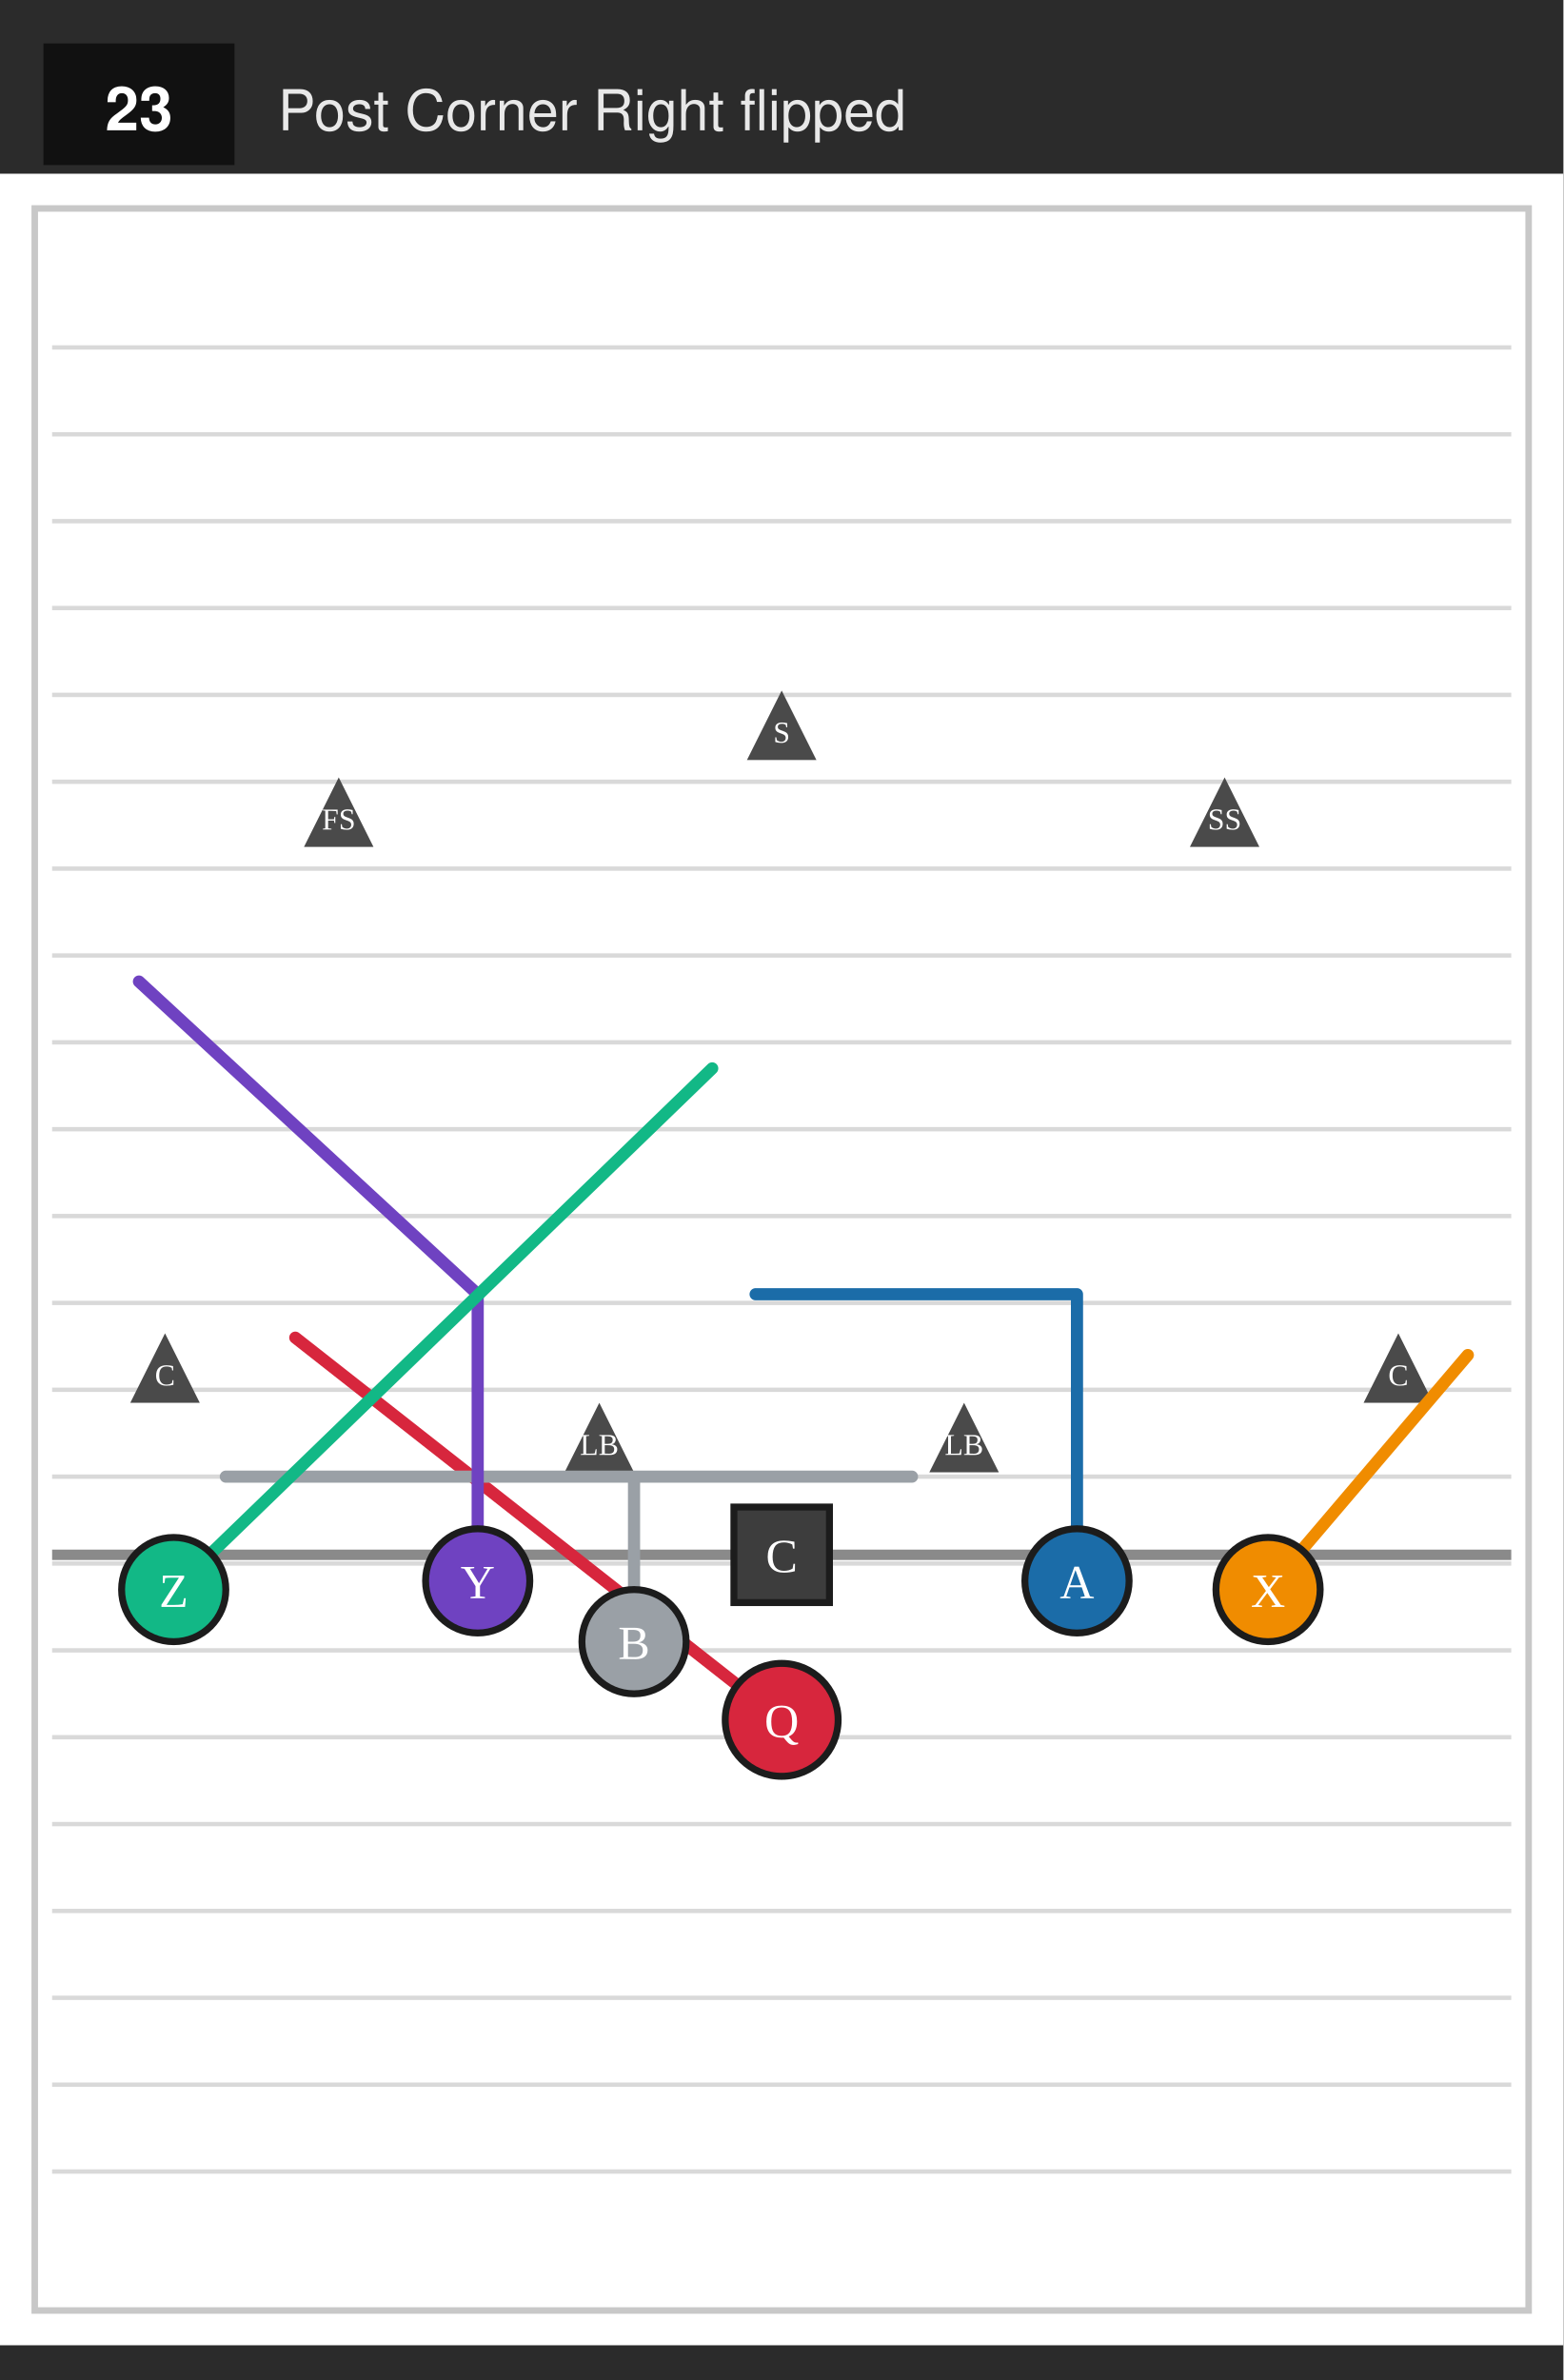
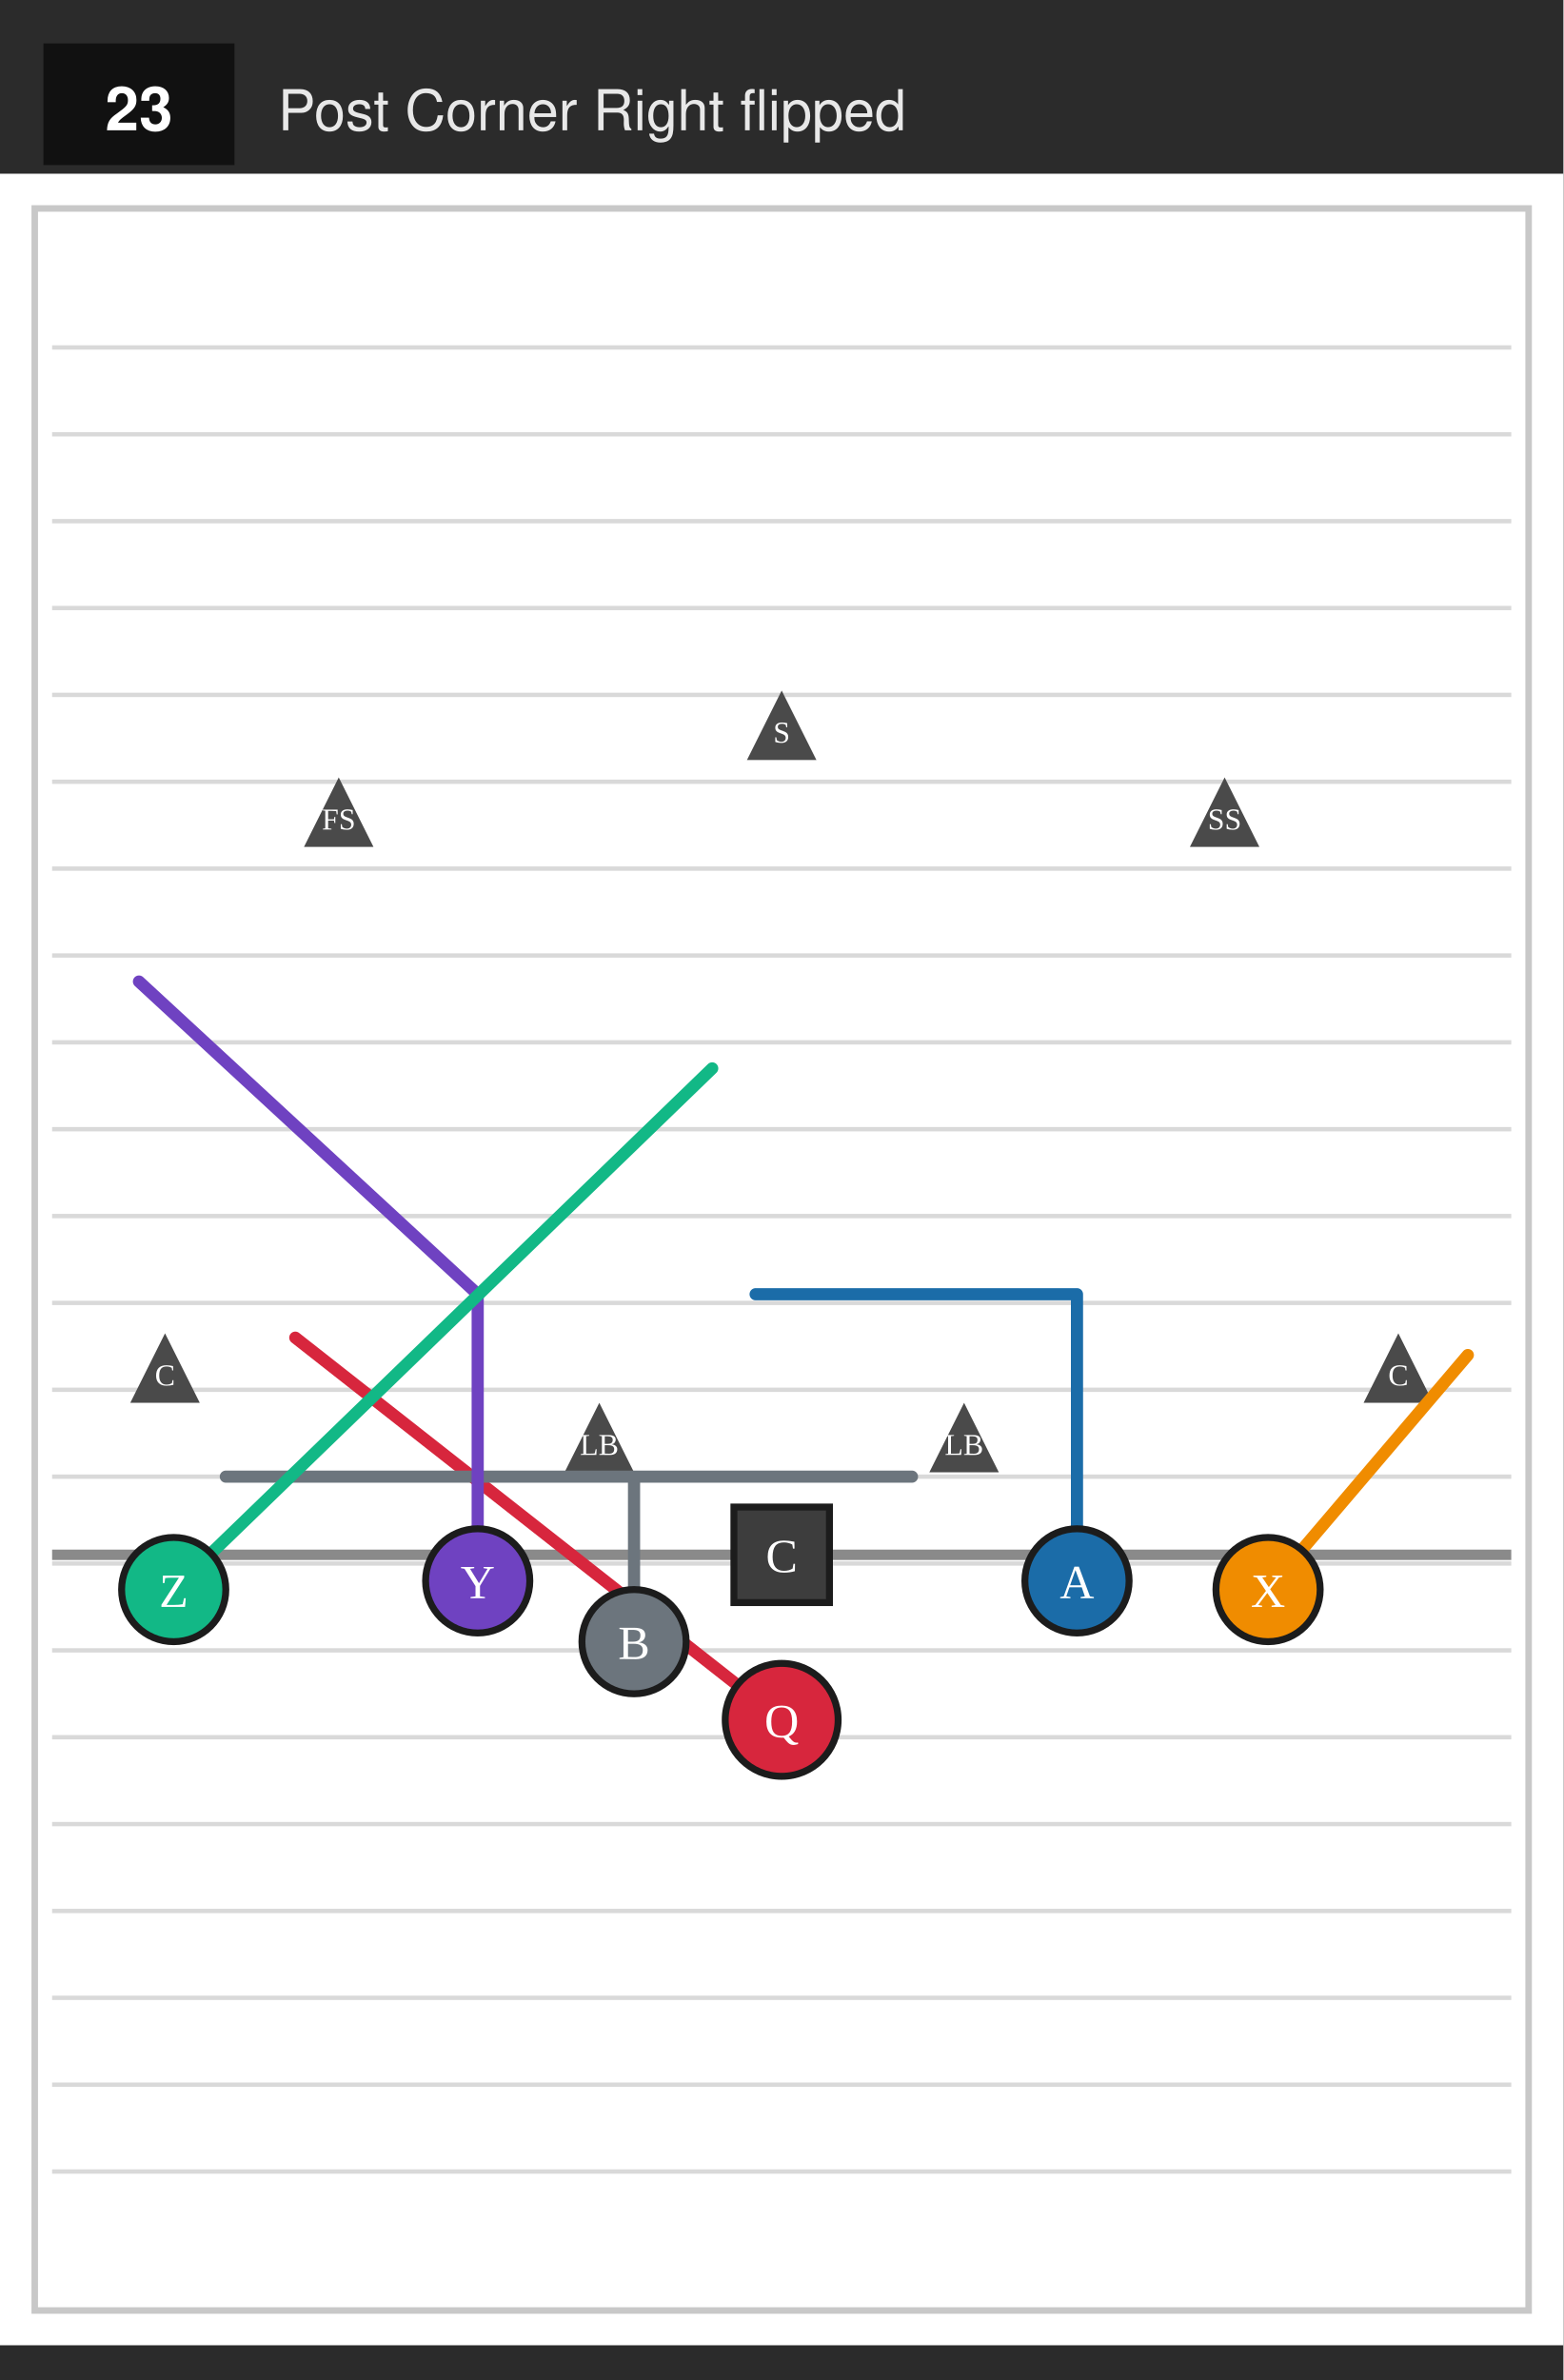
<svg xmlns="http://www.w3.org/2000/svg" viewBox="0 0 360 548" role="img" aria-label="23 Post Corner Right flipped">
  <rect width="360" height="548" fill="#2B2B2B" />
  <rect x="10" y="10" width="44" height="28" fill="#111" />
  <text x="32" y="30" fill="#fff" text-anchor="middle" font-size="14" font-family="Figtree,Helvetica,sans-serif" font-weight="700">23</text>
  <text x="64" y="30" fill="#E8E8E8" font-size="13" font-family="Figtree,Helvetica,sans-serif">Post Corner Right flipped</text>
  <g transform="translate(0,40)">
    <rect width="360" height="500" fill="#fff" />
    <rect x="8" y="8" width="344" height="484" fill="none" stroke="#C8C8C8" stroke-width="1.5" />
    <path d="M12 40H348M12 60H348M12 80H348M12 100H348M12 120H348M12 140H348M12 160H348M12 180H348M12 200H348M12 220H348M12 240H348M12 260H348M12 280H348M12 300H348M12 320H348M12 340H348M12 360H348M12 380H348M12 400H348M12 420H348M12 440H348M12 460H348" fill="none" stroke="#D9D9D9" stroke-width="1" />
    <path d="M12 318H348" fill="none" stroke="#8A8A8A" stroke-width="2.4" />
    <polygon points="322,267 330,283 314,283" fill="#4A4A4A" />
    <text x="322" y="279" fill="#fff" text-anchor="middle" font-size="7">C</text>
    <polygon points="38,267 46,283 30,283" fill="#4A4A4A" />
    <text x="38" y="279" fill="#fff" text-anchor="middle" font-size="7">C</text>
    <polygon points="222,283 230,299 214,299" fill="#4A4A4A" />
    <text x="222" y="295" fill="#fff" text-anchor="middle" font-size="7">LB</text>
    <polygon points="138,283 146,299 130,299" fill="#4A4A4A" />
    <text x="138" y="295" fill="#fff" text-anchor="middle" font-size="7">LB</text>
    <polygon points="282,139 290,155 274,155" fill="#4A4A4A" />
    <text x="282" y="151" fill="#fff" text-anchor="middle" font-size="7">SS</text>
    <polygon points="180,119 188,135 172,135" fill="#4A4A4A" />
    <text x="180" y="131" fill="#fff" text-anchor="middle" font-size="7">S</text>
    <polygon points="78,139 86,155 70,155" fill="#4A4A4A" />
    <text x="78" y="151" fill="#fff" text-anchor="middle" font-size="7">FS</text>
    <path d="M180 356 L68 268" fill="none" stroke="#D7263D" stroke-width="2.8" stroke-linecap="round" stroke-linejoin="round" />
    <path d="M292 326 L338 272" fill="none" stroke="#F08C00" stroke-width="2.8" stroke-linecap="round" stroke-linejoin="round" />
    <path d="M248 324 L248 258 L174 258" fill="none" stroke="#1B6CA8" stroke-width="2.8" stroke-linecap="round" stroke-linejoin="round" />
-     <path d="M146 338 L146 300 L210 300 L52 300" fill="none" stroke="#9AA0A6" stroke-width="2.8" stroke-linecap="round" stroke-linejoin="round" />
+     <path d="M146 338 L146 300 L210 300 L52 300" fill="none" stroke="#6C757D" stroke-width="2.8" stroke-linecap="round" stroke-linejoin="round" />
    <path d="M110 324 L110 258 L32 186" fill="none" stroke="#6F42C1" stroke-width="2.8" stroke-linecap="round" stroke-linejoin="round" />
    <path d="M40 326 L164 206" fill="none" stroke="#12B886" stroke-width="2.8" stroke-linecap="round" stroke-linejoin="round" />
    <circle cx="180" cy="356" r="13" fill="#D7263D" stroke="#1C1C1C" stroke-width="1.6" />
    <text x="180" y="360" fill="#fff" text-anchor="middle" font-size="11">Q</text>
    <rect x="169" y="307" width="22" height="22" fill="#3D3D3D" stroke="#1C1C1C" stroke-width="1.6" />
    <text x="180" y="322" fill="#fff" text-anchor="middle" font-size="11">C</text>
    <circle cx="292" cy="326" r="12" fill="#F08C00" stroke="#1C1C1C" stroke-width="1.6" />
    <text x="292" y="330" fill="#fff" text-anchor="middle" font-size="11">X</text>
    <circle cx="248" cy="324" r="12" fill="#1B6CA8" stroke="#1C1C1C" stroke-width="1.6" />
    <text x="248" y="328" fill="#fff" text-anchor="middle" font-size="11">A</text>
-     <circle cx="146" cy="338" r="12" fill="#9AA0A6" stroke="#1C1C1C" stroke-width="1.6" />
+     <circle cx="146" cy="338" r="12" fill="#6C757D" stroke="#1C1C1C" stroke-width="1.6" />
    <text x="146" y="342" fill="#fff" text-anchor="middle" font-size="11">B</text>
    <circle cx="110" cy="324" r="12" fill="#6F42C1" stroke="#1C1C1C" stroke-width="1.6" />
    <text x="110" y="328" fill="#fff" text-anchor="middle" font-size="11">Y</text>
    <circle cx="40" cy="326" r="12" fill="#12B886" stroke="#1C1C1C" stroke-width="1.6" />
    <text x="40" y="330" fill="#fff" text-anchor="middle" font-size="11">Z</text>
  </g>
</svg>
